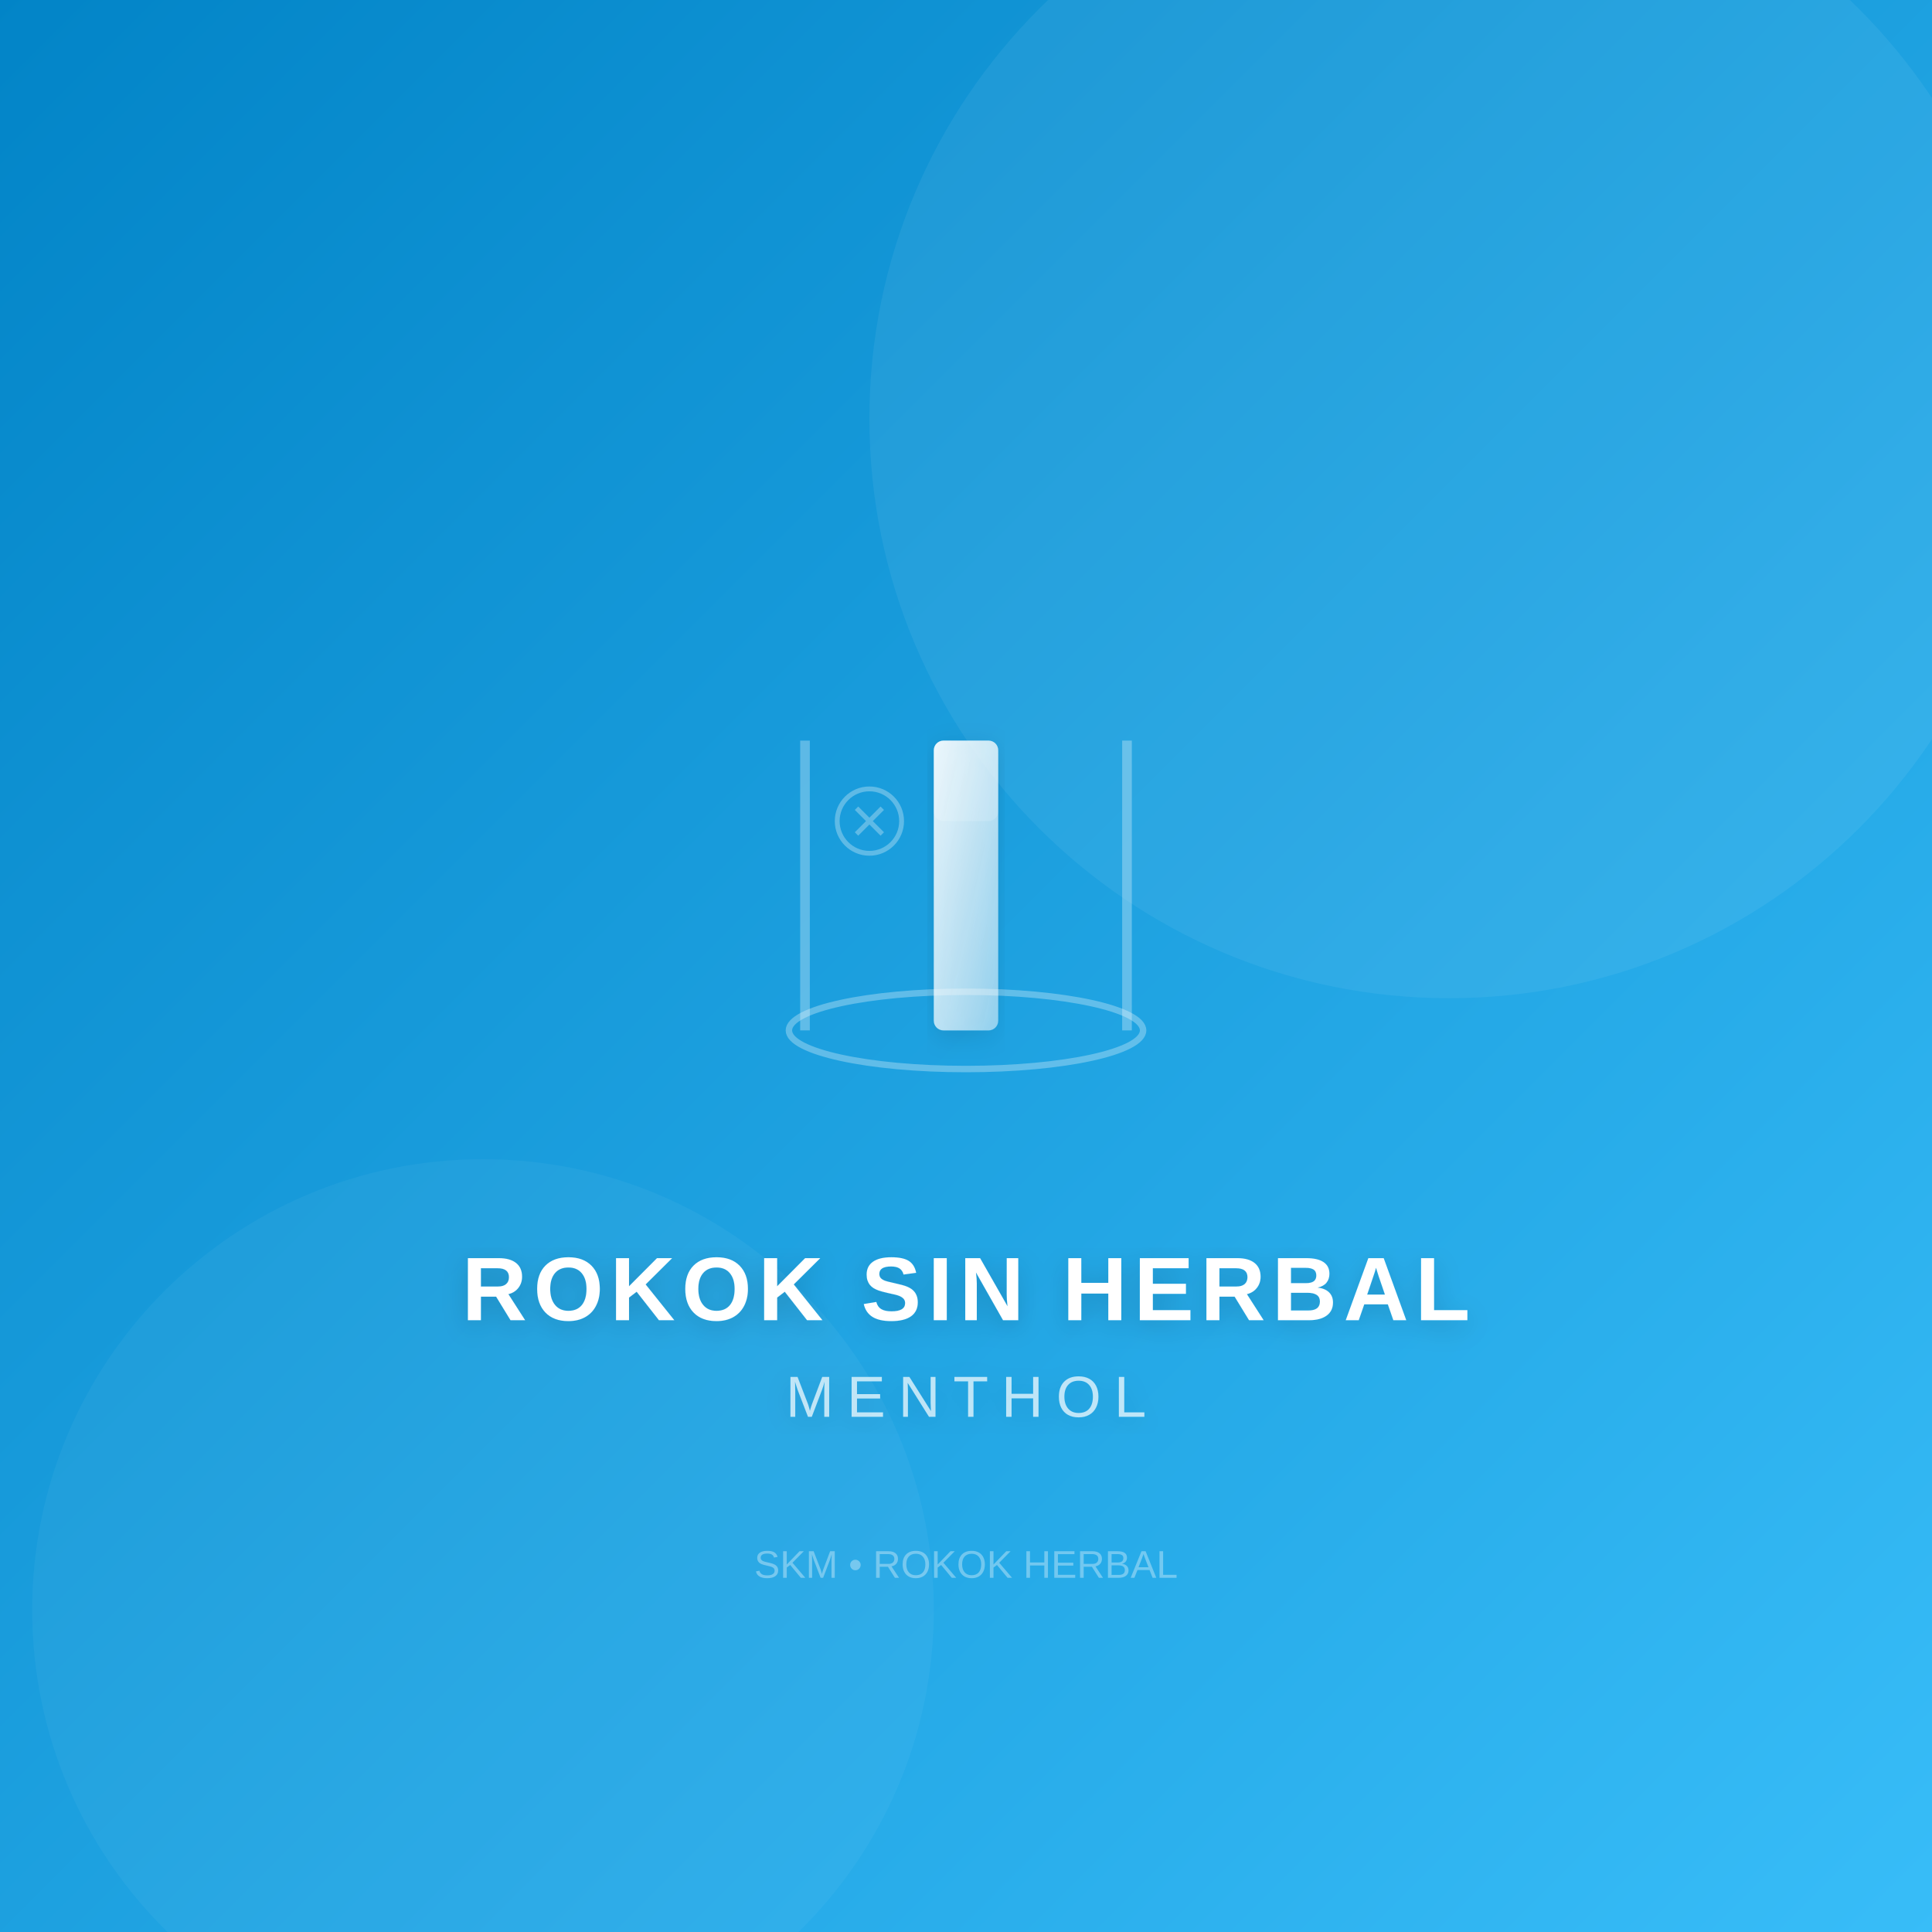
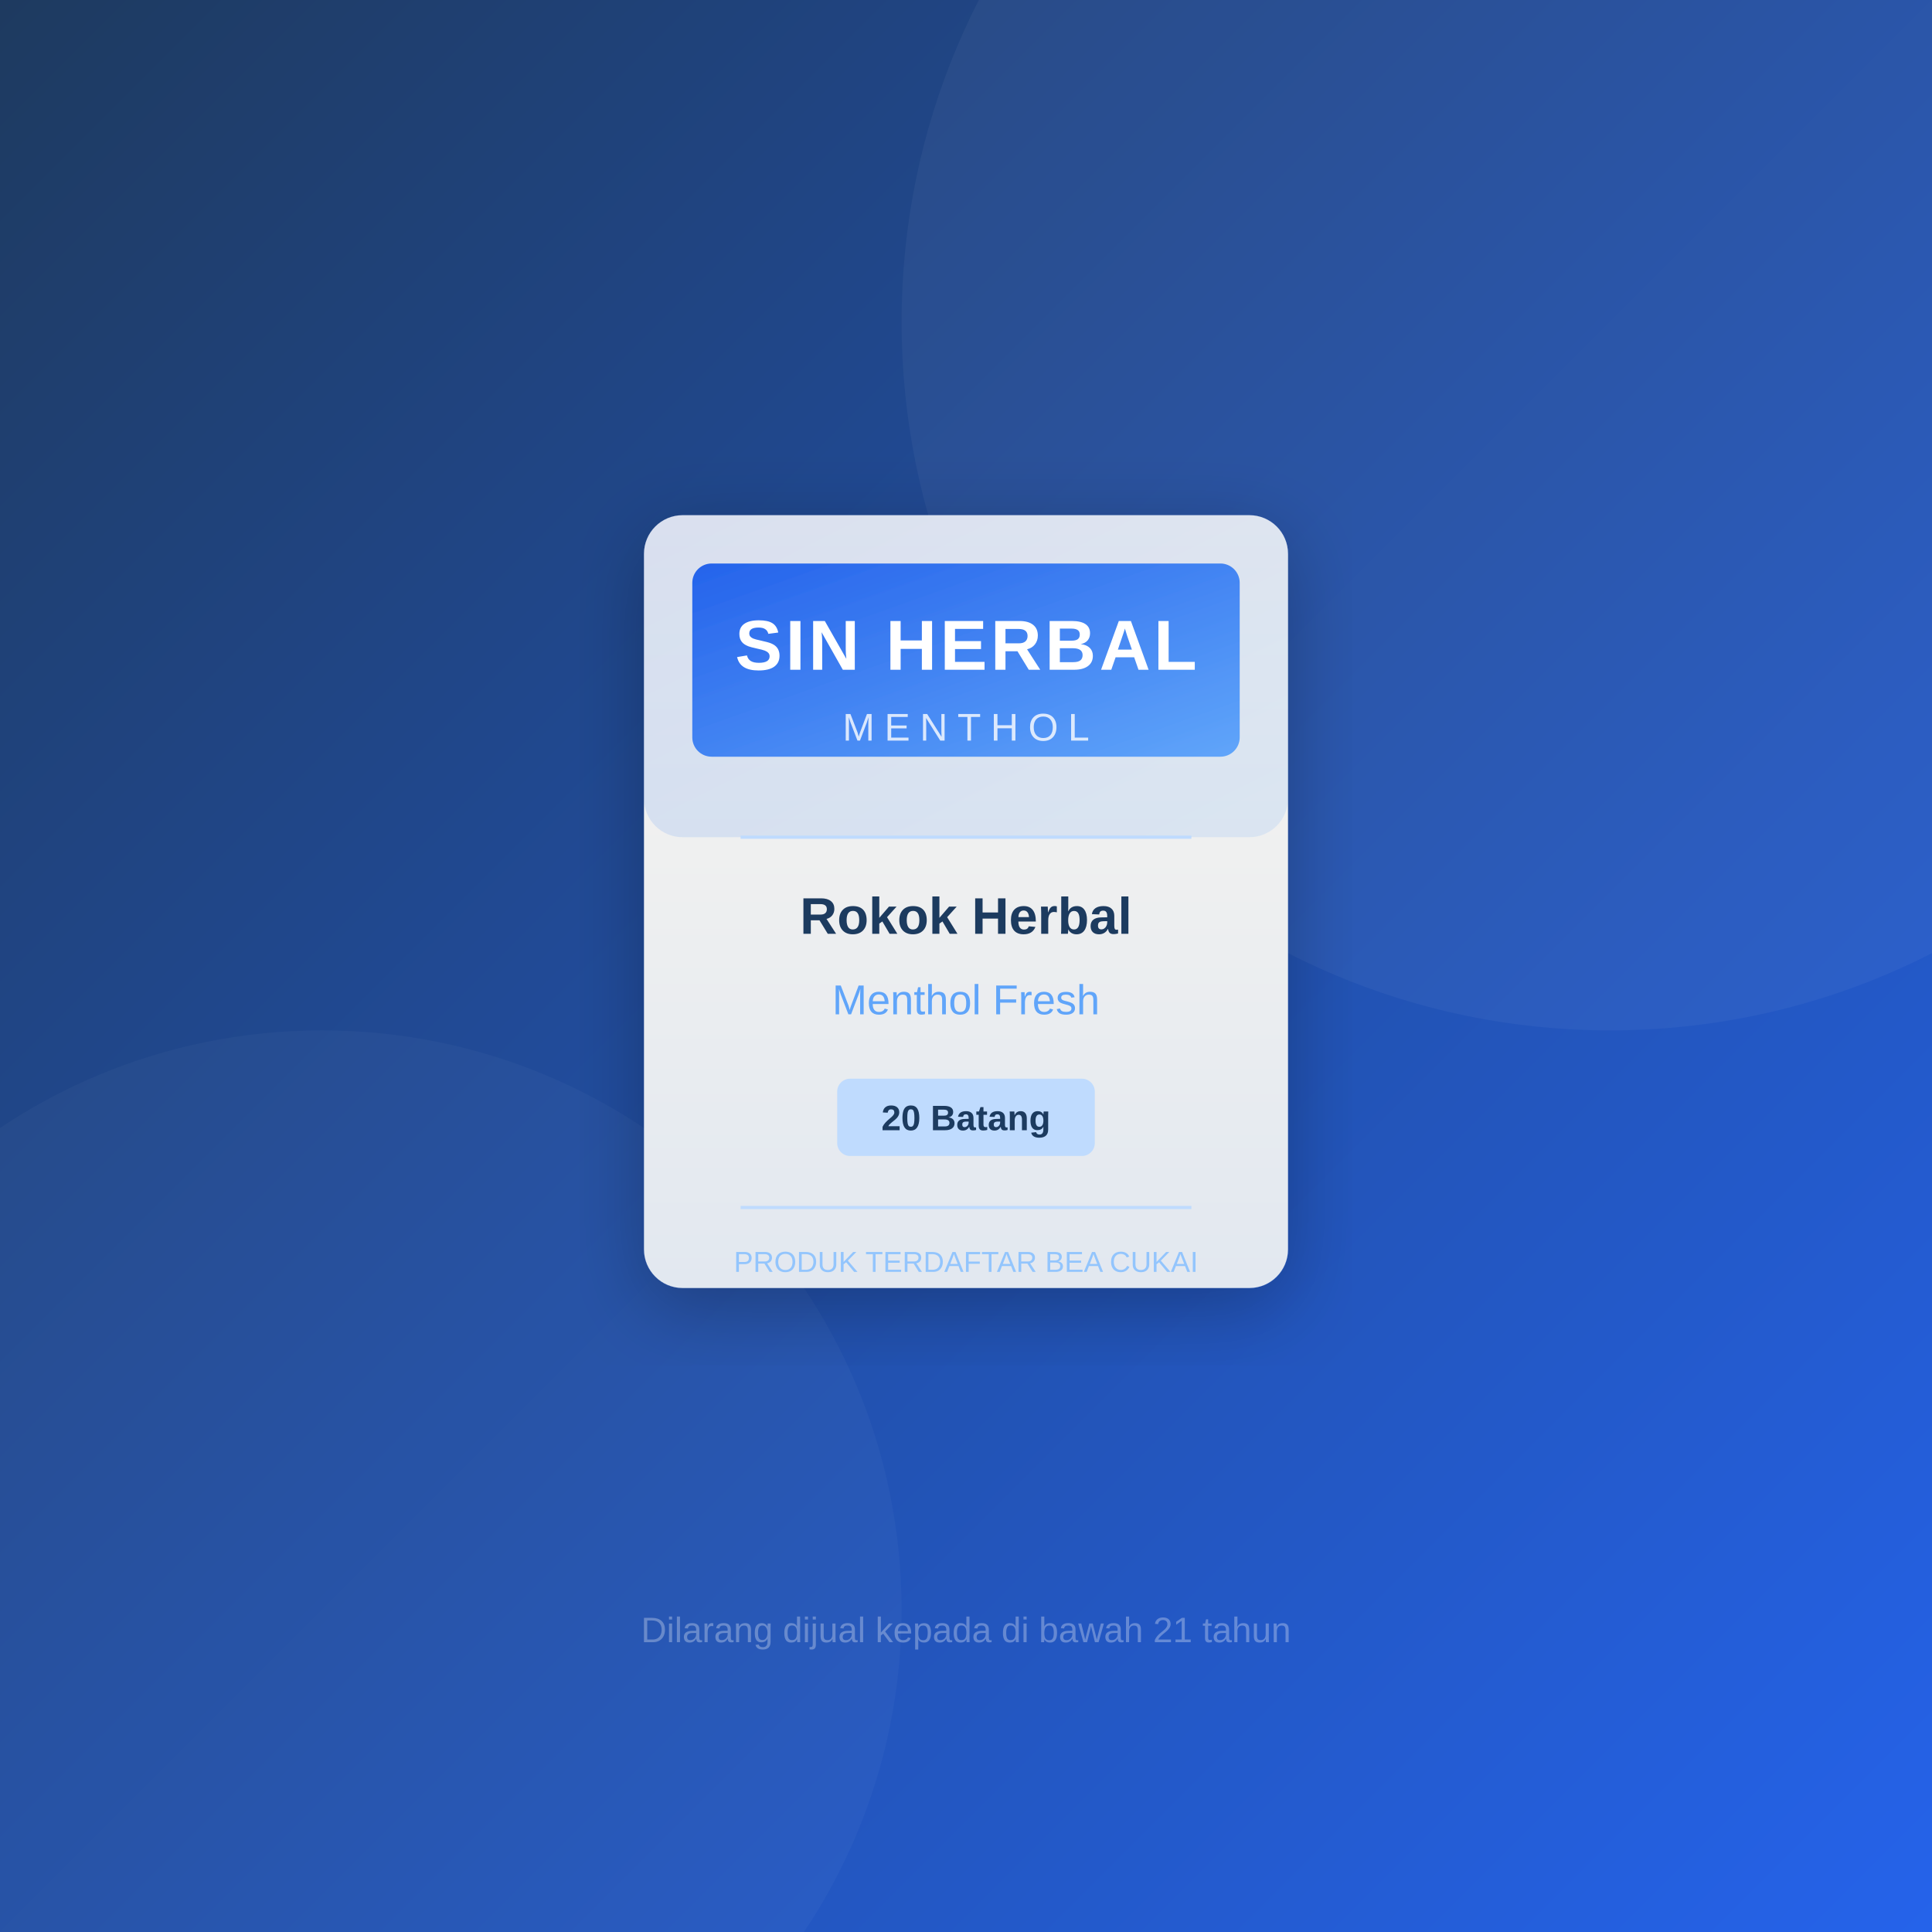
<svg xmlns="http://www.w3.org/2000/svg" width="600" height="600" viewBox="0 0 600 600">
  <defs>
    <linearGradient id="bg" x1="0%" y1="0%" x2="100%" y2="100%">
-       <stop offset="0%" style="stop-color:#0284c7" />
-       <stop offset="100%" style="stop-color:#38bdf8" />
+       <stop offset="0%" style="stop-color:#1e3a5f" />
+       <stop offset="100%" style="stop-color:#2563eb" />
    </linearGradient>
-     <linearGradient id="leaf" x1="0%" y1="0%" x2="100%" y2="100%">
-       <stop offset="0%" style="stop-color:rgba(255,255,255,0.9)" />
-       <stop offset="100%" style="stop-color:rgba(255,255,255,0.5)" />
+     <linearGradient id="pack" x1="0%" y1="0%" x2="0%" y2="100%">
+       <stop offset="0%" style="stop-color:#F9F6F0" />
+       <stop offset="100%" style="stop-color:#E2E8F0" />
+     </linearGradient>
+     <linearGradient id="ribbon" x1="0%" y1="0%" x2="100%" y2="100%">
+       <stop offset="0%" style="stop-color:#2563eb" />
+       <stop offset="100%" style="stop-color:#60a5fa" />
    </linearGradient>
    <filter id="shadow">
-       <feDropShadow dx="0" dy="2" stdDeviation="4" flood-color="rgba(0,0,0,0.15)" />
+       <feDropShadow dx="0" dy="6" stdDeviation="12" flood-color="rgba(0,0,0,0.25)" />
    </filter>
  </defs>
  <rect width="600" height="600" fill="url(#bg)" rx="0" />
-   <circle cx="450" cy="130" r="180" fill="rgba(255,255,255,0.06)" />
-   <circle cx="150" cy="500" r="140" fill="rgba(255,255,255,0.04)" />
-   <g transform="translate(300,270)">
-     <line x1="-50" y1="50" x2="-50" y2="-40" stroke="rgba(255,255,255,0.3)" stroke-width="3" />
-     <line x1="50" y1="50" x2="50" y2="-40" stroke="rgba(255,255,255,0.3)" stroke-width="3" />
-     <ellipse cx="0" cy="50" rx="55" ry="12" fill="none" stroke="rgba(255,255,255,0.3)" stroke-width="2" />
-     <rect x="-10" y="-40" width="20" height="90" rx="3" fill="url(#leaf)" filter="url(#shadow)" />
-     <rect x="-10" y="-40" width="20" height="25" rx="3" fill="rgba(255,255,255,0.15)" />
-     <g transform="translate(-30,-15)">
-       <circle cx="0" cy="0" r="10" fill="none" stroke="rgba(255,255,255,0.3)" stroke-width="1.5" />
-       <path d="M-4,-4 L4,4 M-4,4 L4,-4" stroke="rgba(255,255,255,0.3)" stroke-width="1.5" />
-     </g>
+   <circle cx="500" cy="100" r="220" fill="rgba(255,255,255,0.04)" />
+   <circle cx="100" cy="500" r="180" fill="rgba(255,255,255,0.03)" />
+   <g transform="translate(300,280)" filter="url(#shadow)">
+     <rect x="-100" y="-120" width="200" height="240" rx="12" fill="url(#pack)" />
+     <rect x="-100" y="-120" width="200" height="100" rx="12" fill="url(#ribbon)" opacity="0.15" />
+     <rect x="-85" y="-105" width="170" height="60" rx="6" fill="url(#ribbon)" />
+     <text x="0" y="-72" font-family="Arial,Helvetica,sans-serif" font-weight="bold" font-size="22" fill="white" text-anchor="middle" letter-spacing="1">SIN HERBAL</text>
+     <text x="0" y="-50" font-family="Arial,Helvetica,sans-serif" font-weight="300" font-size="12" fill="rgba(255,255,255,0.8)" text-anchor="middle" letter-spacing="3">MENTHOL</text>
+     <line x1="-70" y1="-20" x2="70" y2="-20" stroke="#BFDBFE" stroke-width="1" />
+     <text x="0" y="10" font-family="Arial,Helvetica,sans-serif" font-weight="bold" font-size="16" fill="#1e3a5f" text-anchor="middle">Rokok Herbal</text>
+     <text x="0" y="35" font-family="Arial,Helvetica,sans-serif" font-size="13" fill="#60a5fa" text-anchor="middle">Menthol Fresh</text>
+     <rect x="-40" y="55" width="80" height="24" rx="4" fill="#BFDBFE" />
+     <text x="0" y="71" font-family="Arial,Helvetica,sans-serif" font-weight="bold" font-size="11" fill="#1e3a5f" text-anchor="middle">20 Batang</text>
+     <line x1="-70" y1="95" x2="70" y2="95" stroke="#BFDBFE" stroke-width="1" />
+     <text x="0" y="115" font-family="Arial,Helvetica,sans-serif" font-size="9" fill="#93c5fd" text-anchor="middle">PRODUK TERDAFTAR BEA CUKAI</text>
  </g>
-   <g transform="translate(300,410)" filter="url(#shadow)">
-     <text x="0" y="0" font-family="Arial,Helvetica,sans-serif" font-weight="bold" font-size="28" fill="white" text-anchor="middle" letter-spacing="2">ROKOK SIN HERBAL</text>
-     <text x="0" y="30" font-family="Arial,Helvetica,sans-serif" font-weight="300" font-size="18" fill="rgba(255,255,255,0.7)" text-anchor="middle" letter-spacing="4">MENTHOL</text>
-   </g>
-   <g transform="translate(300,490)">
-     <text x="0" y="0" font-family="Arial,Helvetica,sans-serif" font-size="12" fill="rgba(255,255,255,0.35)" text-anchor="middle">SKM • ROKOK HERBAL</text>
+   <g transform="translate(300,510)">
+     <text x="0" y="0" font-family="Arial,Helvetica,sans-serif" font-size="11" fill="rgba(255,255,255,0.3)" text-anchor="middle">Dilarang dijual kepada di bawah 21 tahun</text>
  </g>
</svg>
